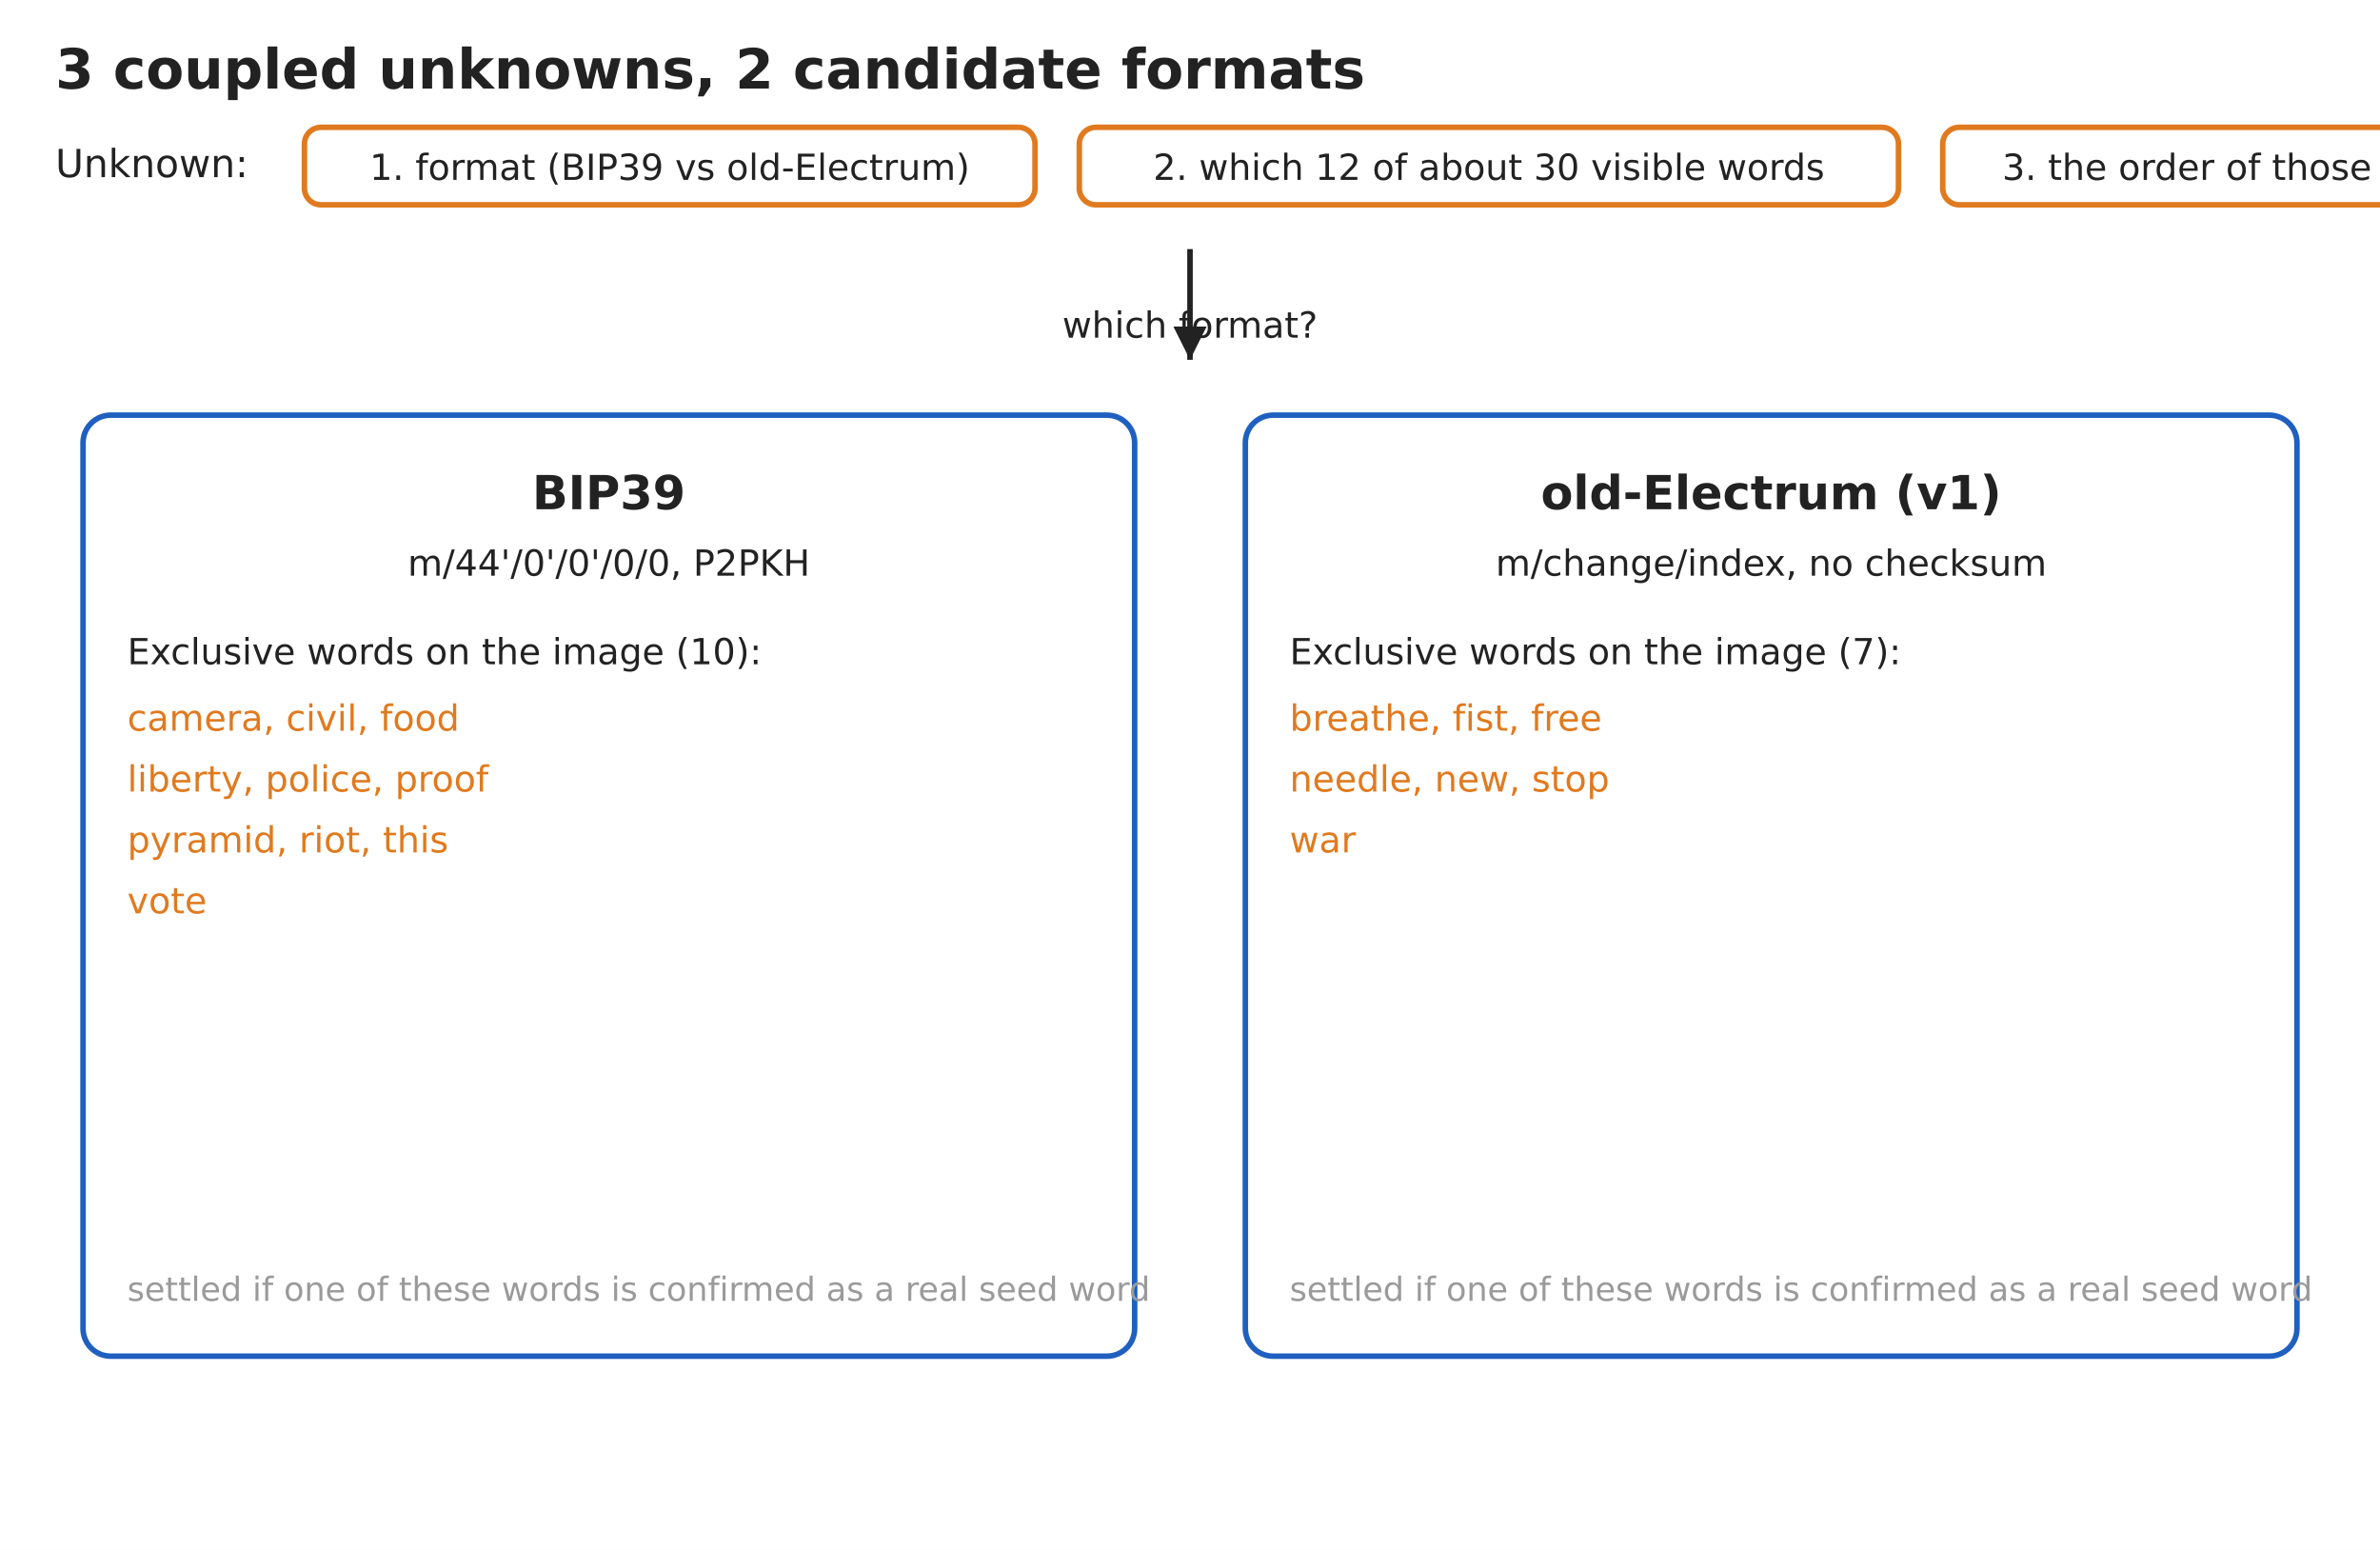
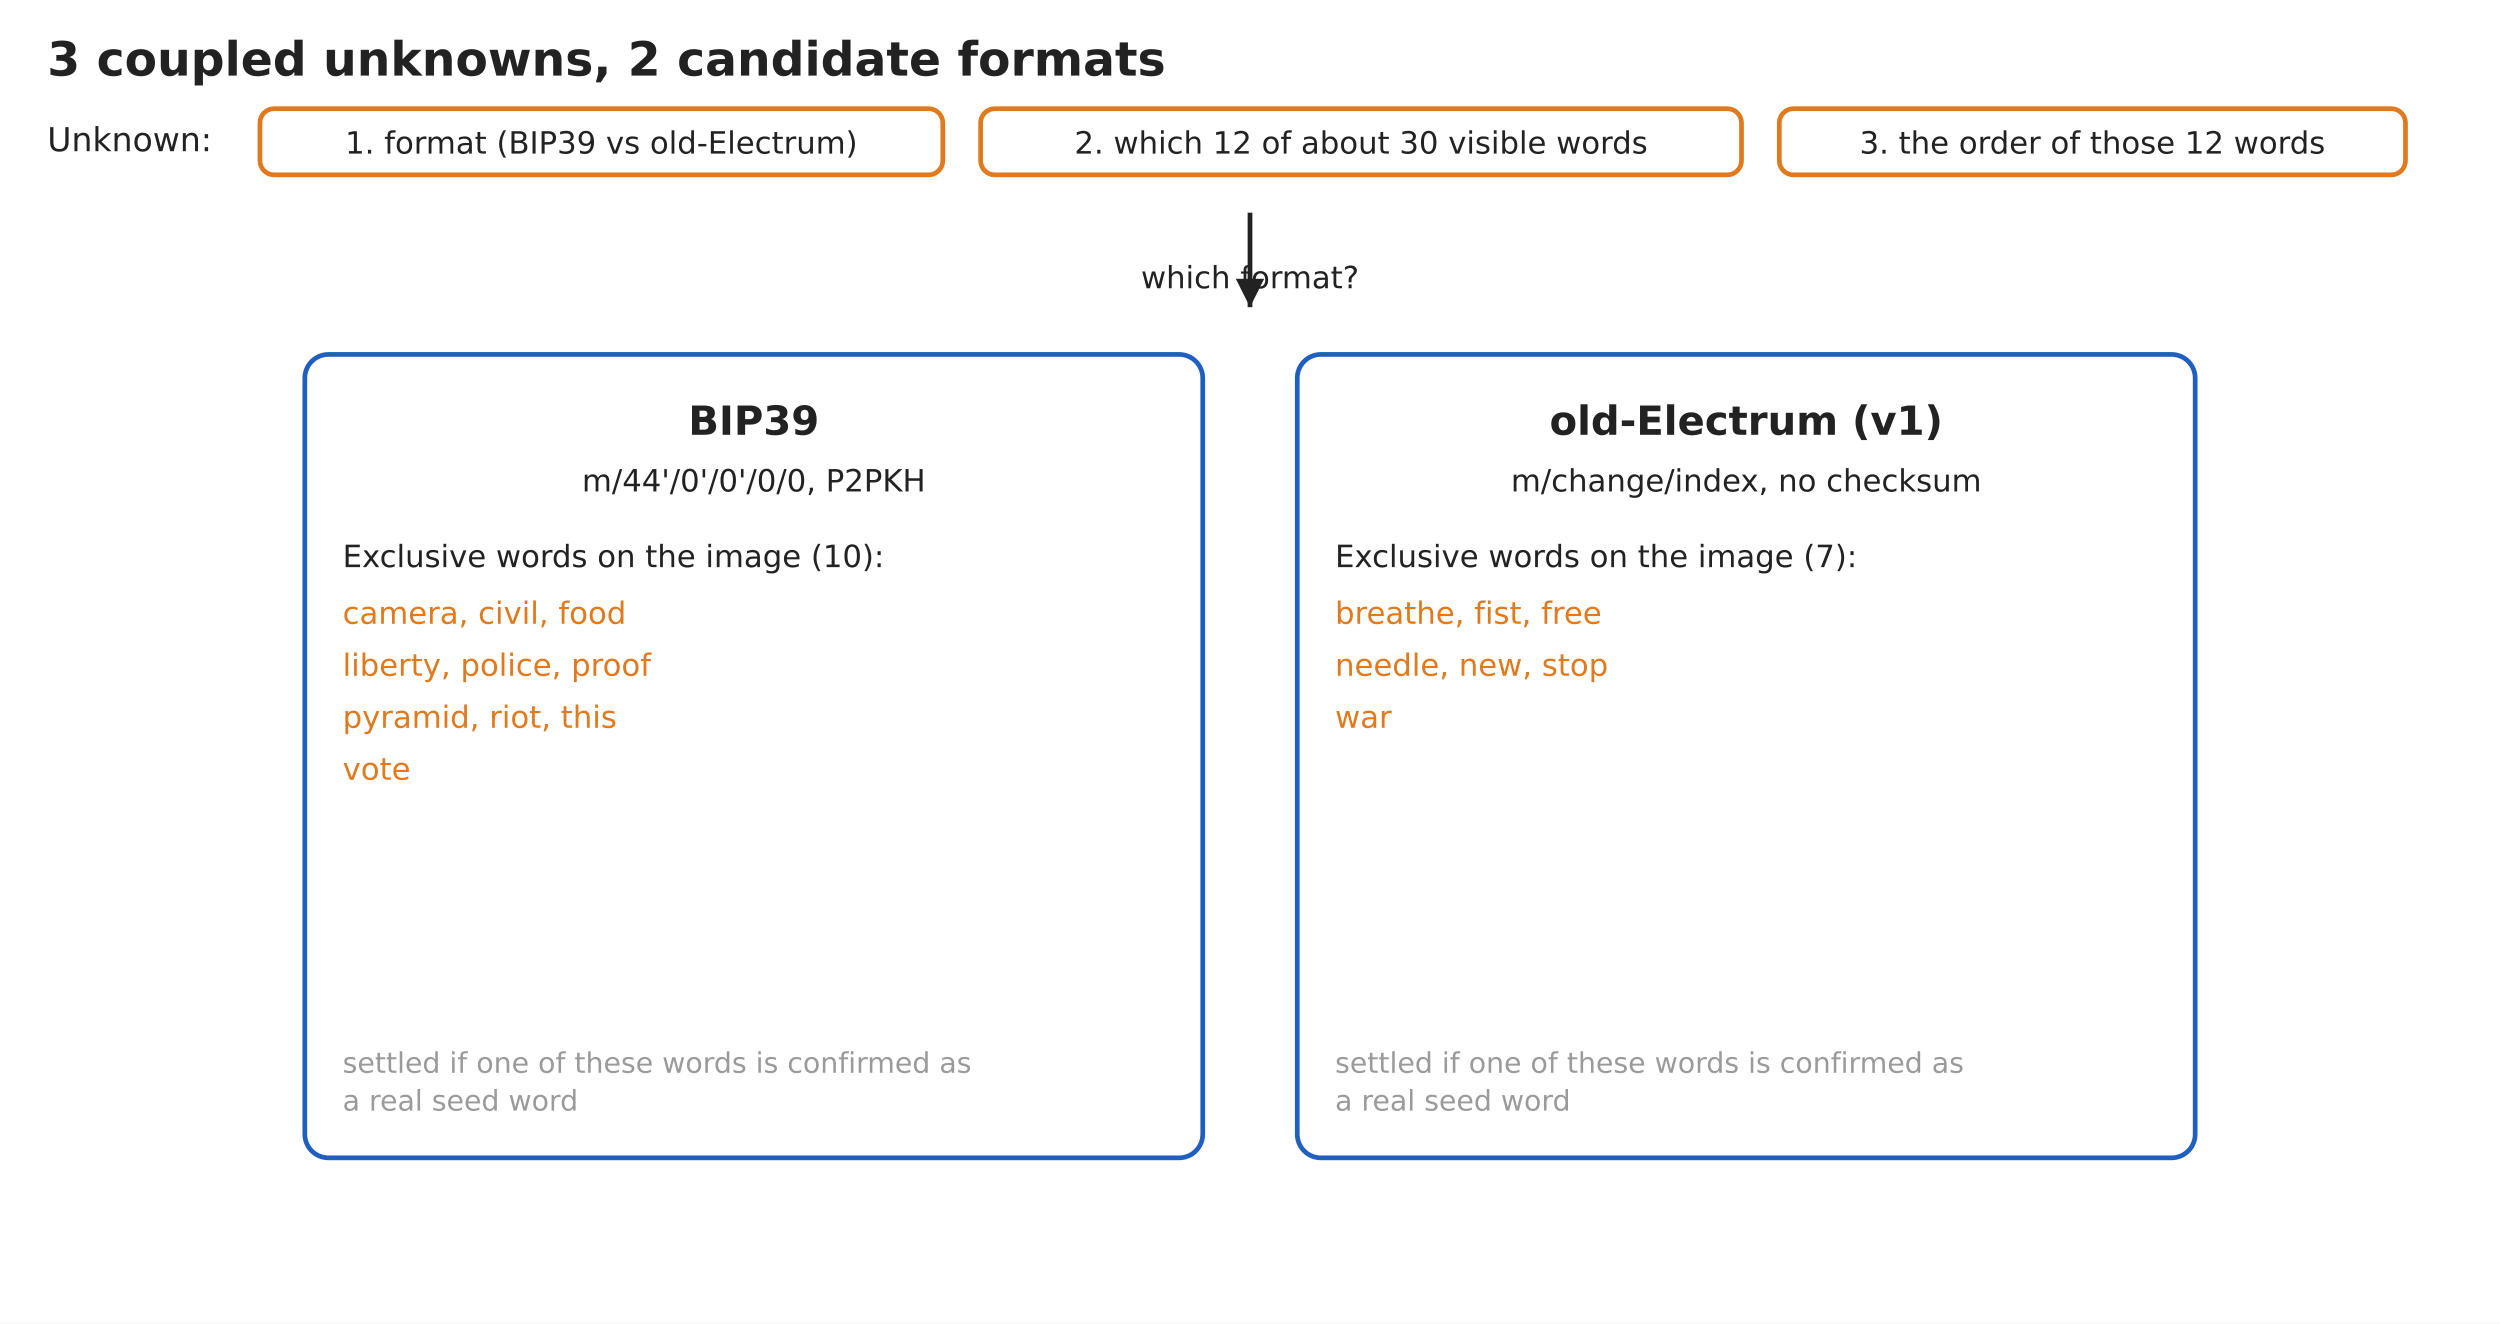
- <svg xmlns="http://www.w3.org/2000/svg" width="860" height="560" viewBox="0 0 860 560" font-family="DejaVu Sans, sans-serif">
-   <rect x="0" y="0" width="860" height="560" fill="#FFFFFF" />
+ <svg xmlns="http://www.w3.org/2000/svg" width="1058" height="560" viewBox="0 0 1058 560" font-family="DejaVu Sans, sans-serif">
+   <rect x="0" y="0" width="1058" height="560" fill="#FFFFFF" />
  <text x="20" y="32" font-size="20" font-weight="bold" fill="#222222">3 coupled unknowns, 2 candidate formats</text>
  <text x="20" y="64" font-size="14" fill="#222222">Unknown:</text>
-   <rect x="110" y="46" width="264" height="28" rx="6" fill="none" stroke="#E07A1F" stroke-width="2" />
-   <text x="242.0" y="65" font-size="13" fill="#222222" text-anchor="middle">1. format (BIP39 vs old-Electrum)</text>
-   <rect x="390" y="46" width="296" height="28" rx="6" fill="none" stroke="#E07A1F" stroke-width="2" />
-   <text x="538.0" y="65" font-size="13" fill="#222222" text-anchor="middle">2. which 12 of about 30 visible words</text>
-   <rect x="702" y="46" width="240" height="28" rx="6" fill="none" stroke="#E07A1F" stroke-width="2" />
-   <text x="822.0" y="65" font-size="13" fill="#222222" text-anchor="middle">3. the order of those 12 words</text>
-   <line x1="430.0" y1="90" x2="430.0" y2="130" stroke="#222222" stroke-width="2" marker-end="url(#arrow)" />
+   <rect x="110" y="46" width="289" height="28" rx="6" fill="none" stroke="#E07A1F" stroke-width="2" />
+   <text x="254.5" y="65" font-size="13" fill="#222222" text-anchor="middle">1. format (BIP39 vs old-Electrum)</text>
+   <rect x="415" y="46" width="322" height="28" rx="6" fill="none" stroke="#E07A1F" stroke-width="2" />
+   <text x="576.0" y="65" font-size="13" fill="#222222" text-anchor="middle">2. which 12 of about 30 visible words</text>
+   <rect x="753" y="46" width="265" height="28" rx="6" fill="none" stroke="#E07A1F" stroke-width="2" />
+   <text x="885.5" y="65" font-size="13" fill="#222222" text-anchor="middle">3. the order of those 12 words</text>
+   <line x1="529.0" y1="90" x2="529.0" y2="130" stroke="#222222" stroke-width="2" marker-end="url(#arrow)" />
  <defs>
    <marker id="arrow" markerWidth="10" markerHeight="10" refX="6" refY="3" orient="auto">
      <path d="M0,0 L6,3 L0,6 Z" fill="#222222" />
    </marker>
  </defs>
-   <text x="430.0" y="122" font-size="13" fill="#222222" text-anchor="middle">which format?</text>
-   <rect x="30.0" y="150" width="380" height="340" rx="10" fill="none" stroke="#1F5FBF" stroke-width="2" />
-   <text x="220.0" y="184" font-size="17" font-weight="bold" fill="#222222" text-anchor="middle">BIP39</text>
-   <text x="220.0" y="208" font-size="13" fill="#222222" text-anchor="middle">m/44'/0'/0'/0/0, P2PKH</text>
-   <text x="46.0" y="240" font-size="13" fill="#222222">Exclusive words on the image (10):</text>
-   <text x="46.0" y="264" font-size="13" fill="#E07A1F">camera, civil, food</text>
-   <text x="46.0" y="286" font-size="13" fill="#E07A1F">liberty, police, proof</text>
-   <text x="46.0" y="308" font-size="13" fill="#E07A1F">pyramid, riot, this</text>
-   <text x="46.0" y="330" font-size="13" fill="#E07A1F">vote</text>
-   <text x="46.0" y="470" font-size="12" fill="#9A9A9A">settled if one of these words is confirmed as a real seed word</text>
-   <rect x="450.0" y="150" width="380" height="340" rx="10" fill="none" stroke="#1F5FBF" stroke-width="2" />
-   <text x="640.0" y="184" font-size="17" font-weight="bold" fill="#222222" text-anchor="middle">old-Electrum (v1)</text>
-   <text x="640.0" y="208" font-size="13" fill="#222222" text-anchor="middle">m/change/index, no checksum</text>
-   <text x="466.0" y="240" font-size="13" fill="#222222">Exclusive words on the image (7):</text>
-   <text x="466.0" y="264" font-size="13" fill="#E07A1F">breathe, fist, free</text>
-   <text x="466.0" y="286" font-size="13" fill="#E07A1F">needle, new, stop</text>
-   <text x="466.0" y="308" font-size="13" fill="#E07A1F">war</text>
-   <text x="466.0" y="470" font-size="12" fill="#9A9A9A">settled if one of these words is confirmed as a real seed word</text>
+   <text x="529.0" y="122" font-size="13" fill="#222222" text-anchor="middle">which format?</text>
+   <rect x="129.0" y="150" width="380" height="340" rx="10" fill="none" stroke="#1F5FBF" stroke-width="2" />
+   <text x="319.0" y="184" font-size="17" font-weight="bold" fill="#222222" text-anchor="middle">BIP39</text>
+   <text x="319.0" y="208" font-size="13" fill="#222222" text-anchor="middle">m/44'/0'/0'/0/0, P2PKH</text>
+   <text x="145.0" y="240" font-size="13" fill="#222222">Exclusive words on the image (10):</text>
+   <text x="145.0" y="264" font-size="13" fill="#E07A1F">camera, civil, food</text>
+   <text x="145.0" y="286" font-size="13" fill="#E07A1F">liberty, police, proof</text>
+   <text x="145.0" y="308" font-size="13" fill="#E07A1F">pyramid, riot, this</text>
+   <text x="145.0" y="330" font-size="13" fill="#E07A1F">vote</text>
+   <text x="145.0" y="454" font-size="12" fill="#9A9A9A">settled if one of these words is confirmed as</text>
+   <text x="145.0" y="470" font-size="12" fill="#9A9A9A">a real seed word</text>
+   <rect x="549.0" y="150" width="380" height="340" rx="10" fill="none" stroke="#1F5FBF" stroke-width="2" />
+   <text x="739.0" y="184" font-size="17" font-weight="bold" fill="#222222" text-anchor="middle">old-Electrum (v1)</text>
+   <text x="739.0" y="208" font-size="13" fill="#222222" text-anchor="middle">m/change/index, no checksum</text>
+   <text x="565.0" y="240" font-size="13" fill="#222222">Exclusive words on the image (7):</text>
+   <text x="565.0" y="264" font-size="13" fill="#E07A1F">breathe, fist, free</text>
+   <text x="565.0" y="286" font-size="13" fill="#E07A1F">needle, new, stop</text>
+   <text x="565.0" y="308" font-size="13" fill="#E07A1F">war</text>
+   <text x="565.0" y="454" font-size="12" fill="#9A9A9A">settled if one of these words is confirmed as</text>
+   <text x="565.0" y="470" font-size="12" fill="#9A9A9A">a real seed word</text>
</svg>
